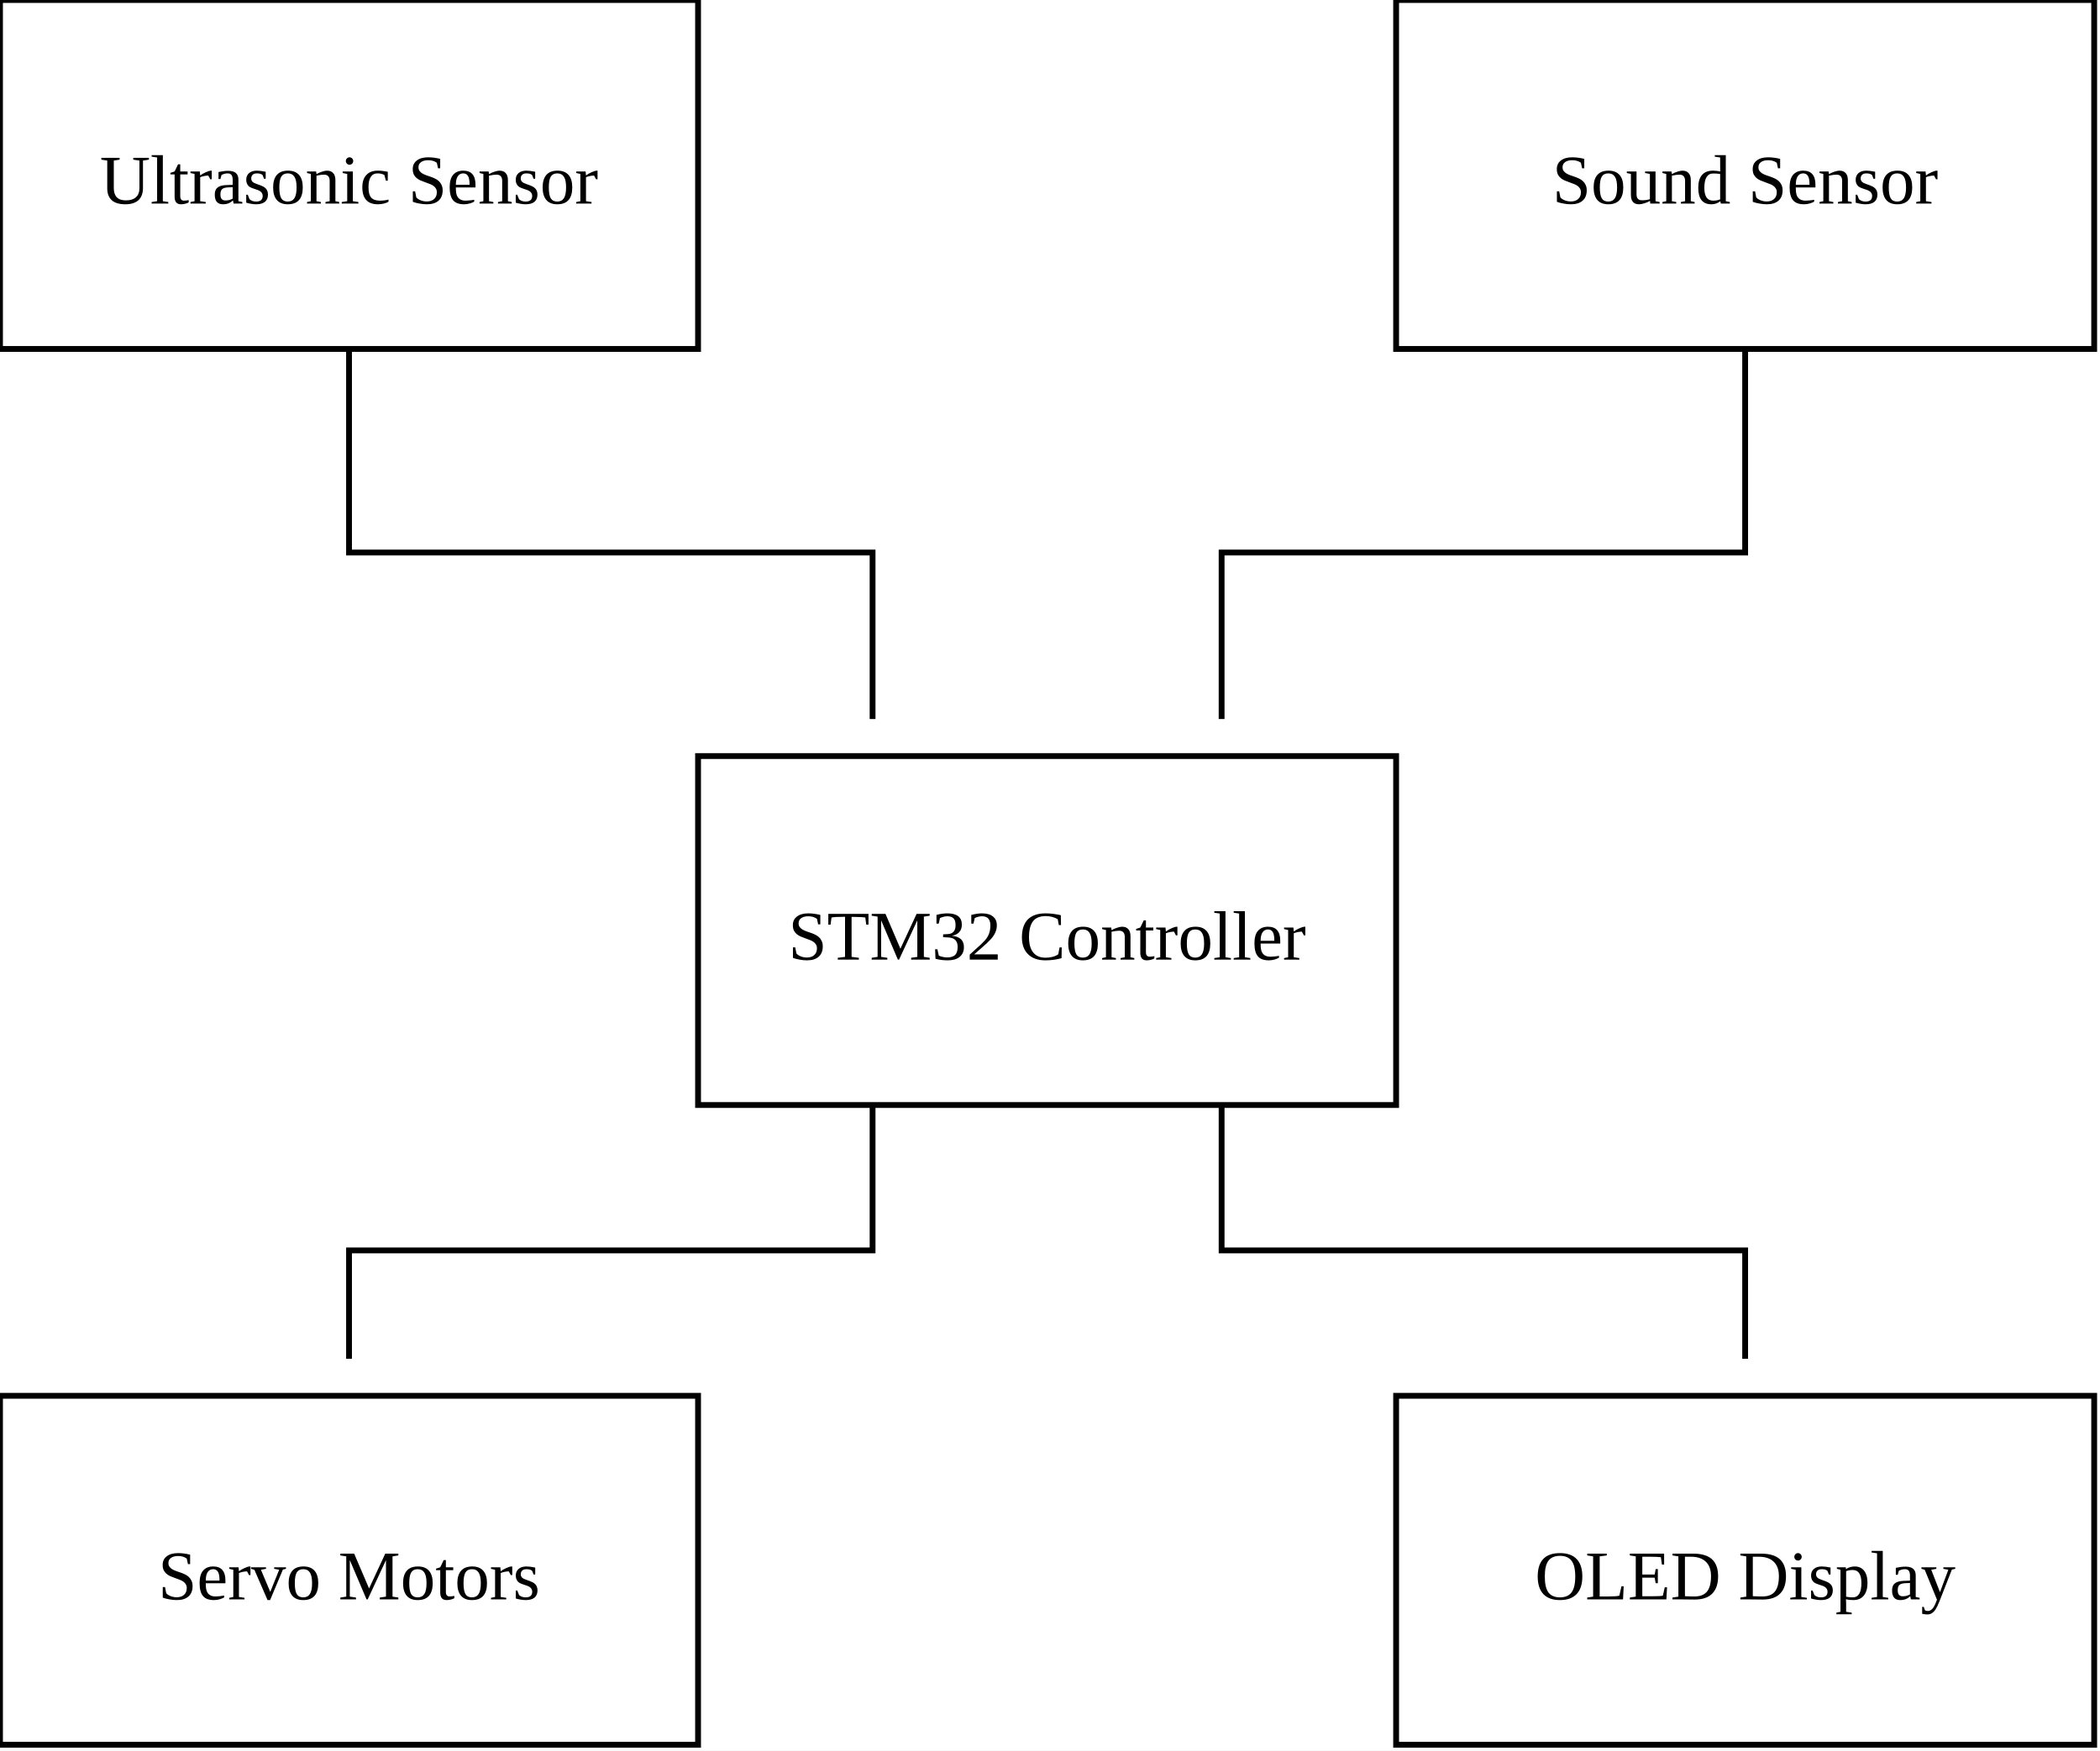
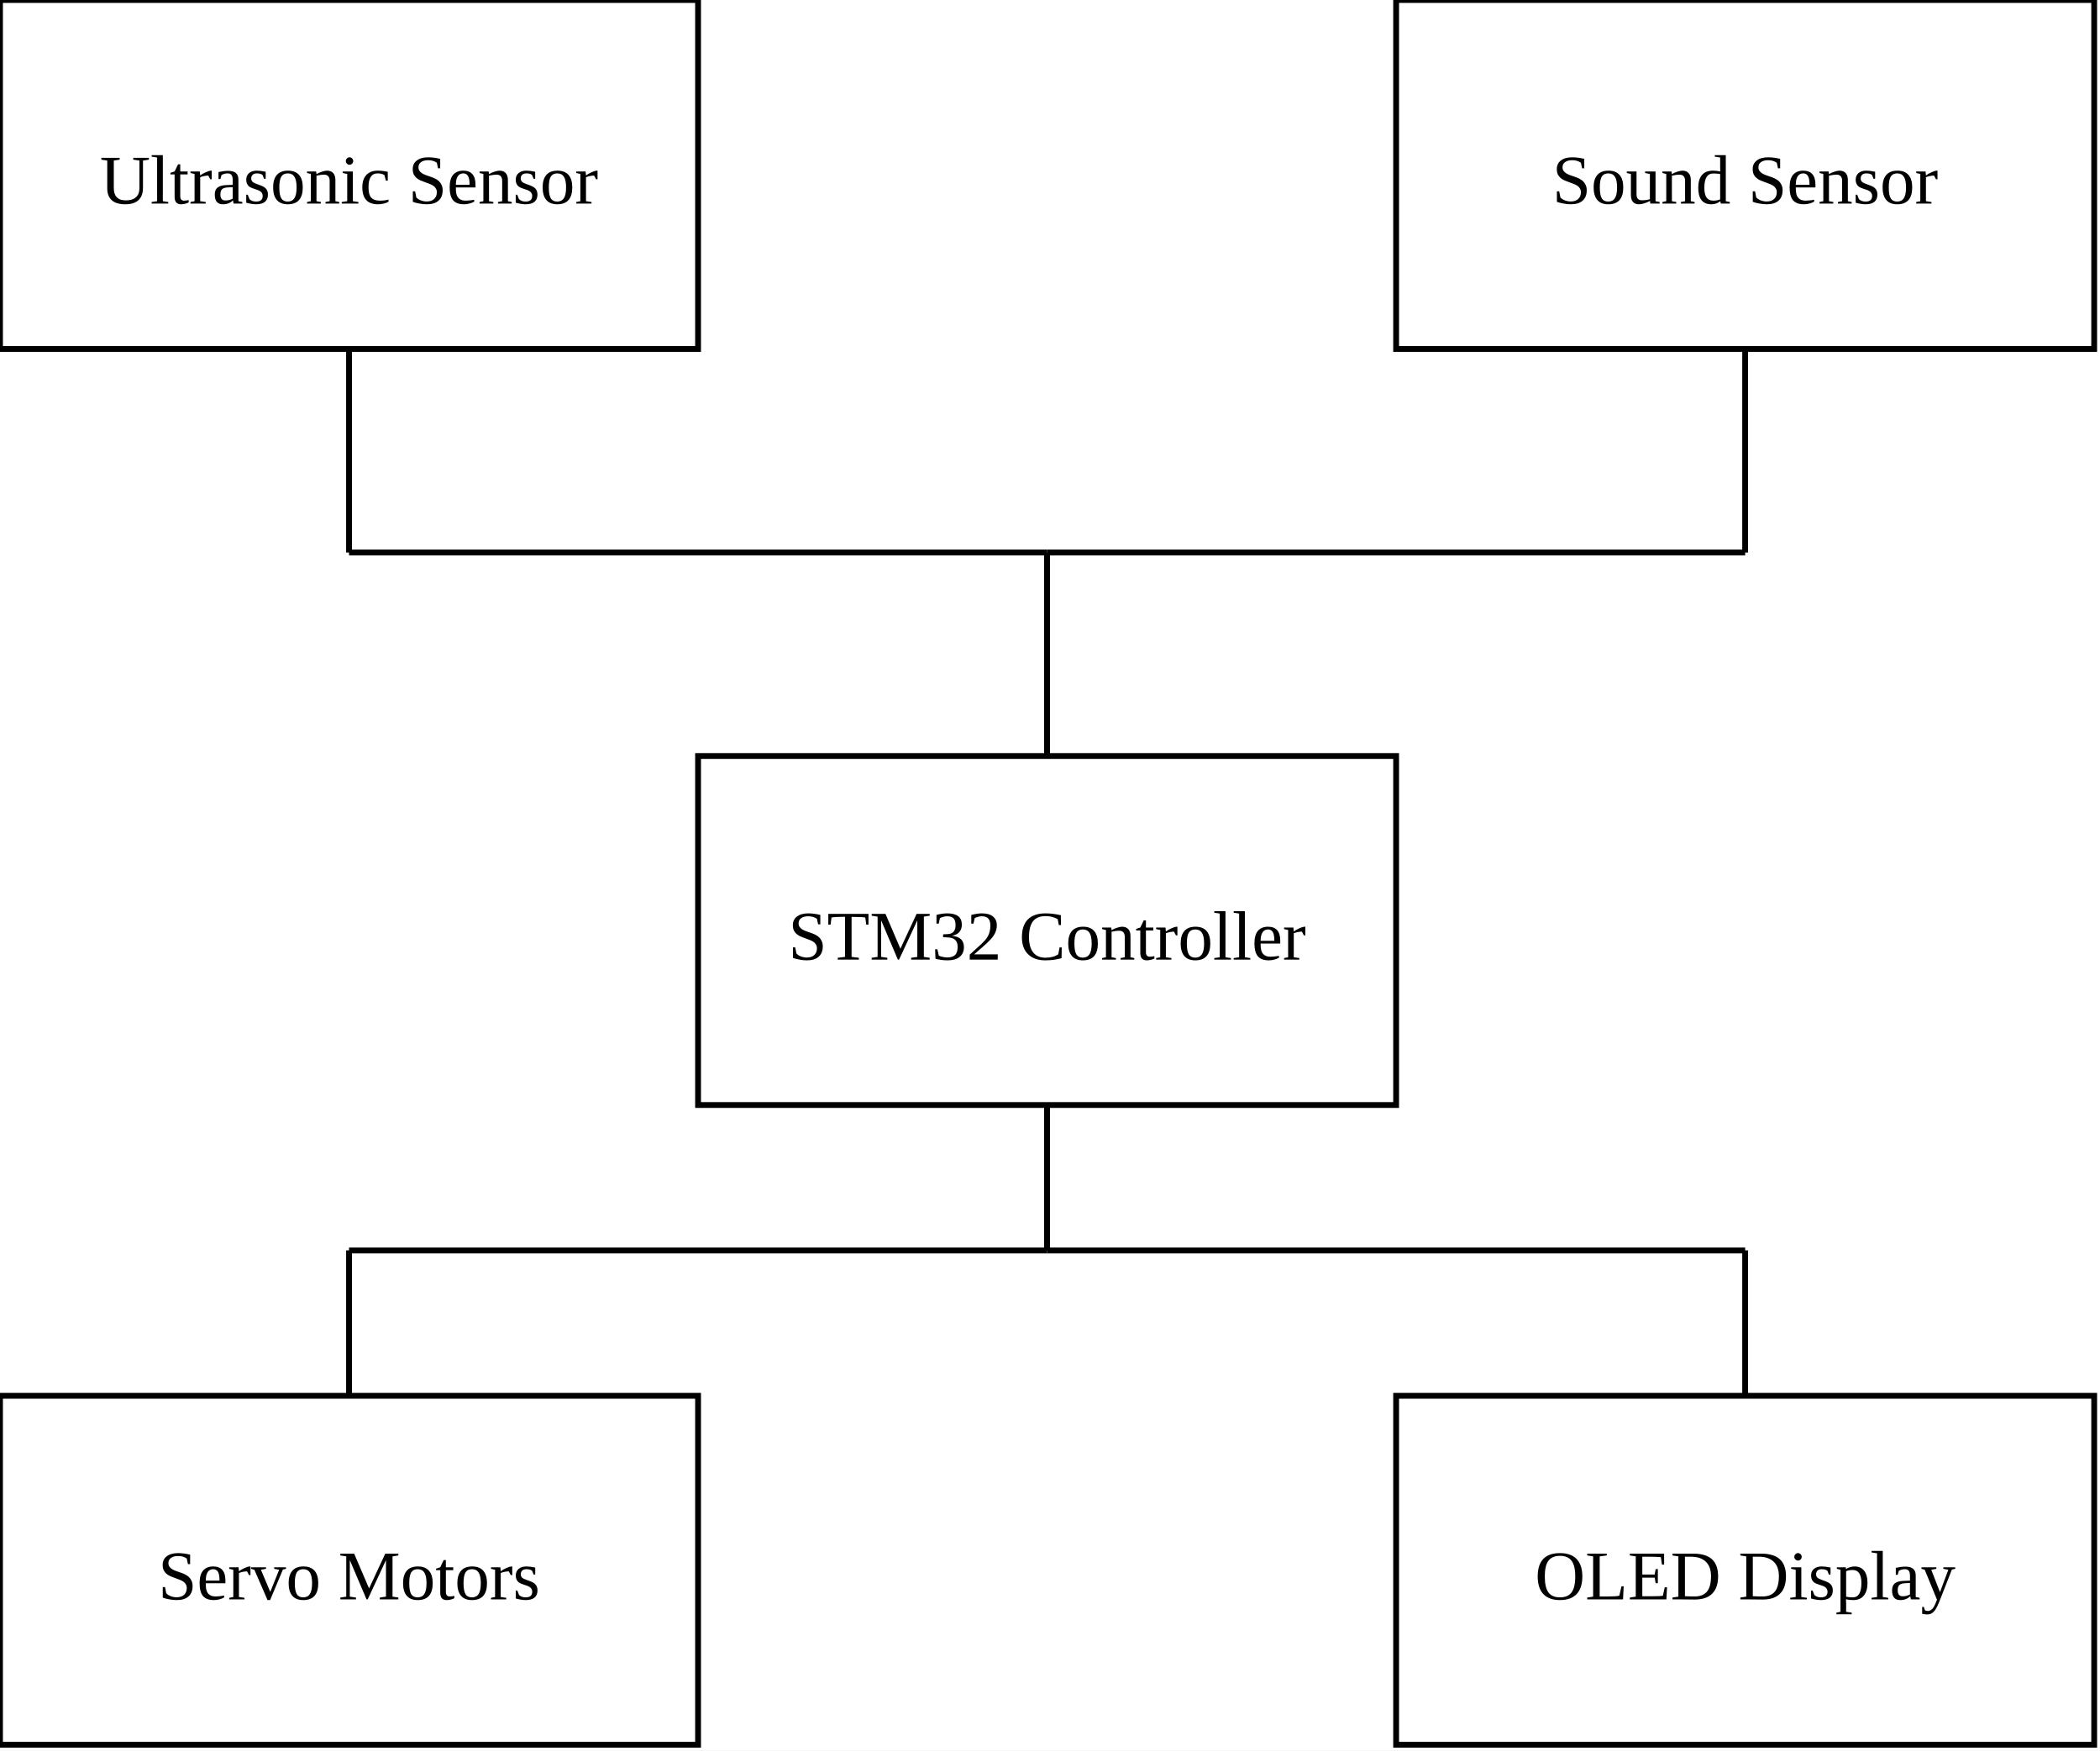
<svg xmlns="http://www.w3.org/2000/svg" width="361" height="301" viewBox="0 0 361 301">
  <rect width="100%" height="100%" fill="#ffffff" />
-   <path d="M 60 60 L 60 95 L 150 95 L 150 123.63" fill="none" stroke="#000000" />
-   <path d="M 150 190 L 150 215 L 60 215 L 60 233.63" fill="none" stroke="#000000" />
-   <path d="M 210 190 L 210 215 L 300 215 L 300 233.63" fill="none" stroke="#000000" />
-   <path d="M 300 60 L 300 95 L 210 95 L 210 123.63" fill="none" stroke="#000000" />
  <rect x="0" y="0" width="120" height="60" fill="#ffffff" stroke="#000000" />
+   <text x="60" y="35" text-anchor="middle" font-size="12">Ultrasonic Sensor</text>
  <rect x="240" y="0" width="120" height="60" fill="#ffffff" stroke="#000000" />
+   <text x="300" y="35" text-anchor="middle" font-size="12">Sound Sensor</text>
  <rect x="120" y="130" width="120" height="60" fill="#ffffff" stroke="#000000" />
+   <text x="180" y="165" text-anchor="middle" font-size="12">STM32 Controller</text>
  <rect x="0" y="240" width="120" height="60" fill="#ffffff" stroke="#000000" />
+   <text x="60" y="275" text-anchor="middle" font-size="12">Servo Motors</text>
  <rect x="240" y="240" width="120" height="60" fill="#ffffff" stroke="#000000" />
-   <text x="60" y="35" text-anchor="middle" font-size="12" fill="#000000">Ultrasonic Sensor</text>
-   <text x="300" y="35" text-anchor="middle" font-size="12" fill="#000000">Sound Sensor</text>
-   <text x="180" y="165" text-anchor="middle" font-size="12" fill="#000000">STM32 Controller</text>
-   <text x="60" y="275" text-anchor="middle" font-size="12" fill="#000000">Servo Motors</text>
-   <text x="300" y="275" text-anchor="middle" font-size="12" fill="#000000">OLED Display</text>
+   <text x="300" y="275" text-anchor="middle" font-size="12">OLED Display</text>
+   <line x1="60" y1="60" x2="60" y2="95" stroke="#000000" />
+   <line x1="60" y1="95" x2="180" y2="95" stroke="#000000" />
+   <line x1="180" y1="95" x2="180" y2="130" stroke="#000000" />
+   <line x1="300" y1="60" x2="300" y2="95" stroke="#000000" />
+   <line x1="300" y1="95" x2="180" y2="95" stroke="#000000" />
+   <line x1="180" y1="95" x2="180" y2="130" stroke="#000000" />
+   <line x1="180" y1="190" x2="180" y2="215" stroke="#000000" />
+   <line x1="180" y1="215" x2="60" y2="215" stroke="#000000" />
+   <line x1="60" y1="215" x2="60" y2="240" stroke="#000000" />
+   <line x1="180" y1="190" x2="180" y2="215" stroke="#000000" />
+   <line x1="180" y1="215" x2="300" y2="215" stroke="#000000" />
+   <line x1="300" y1="215" x2="300" y2="240" stroke="#000000" />
</svg>
